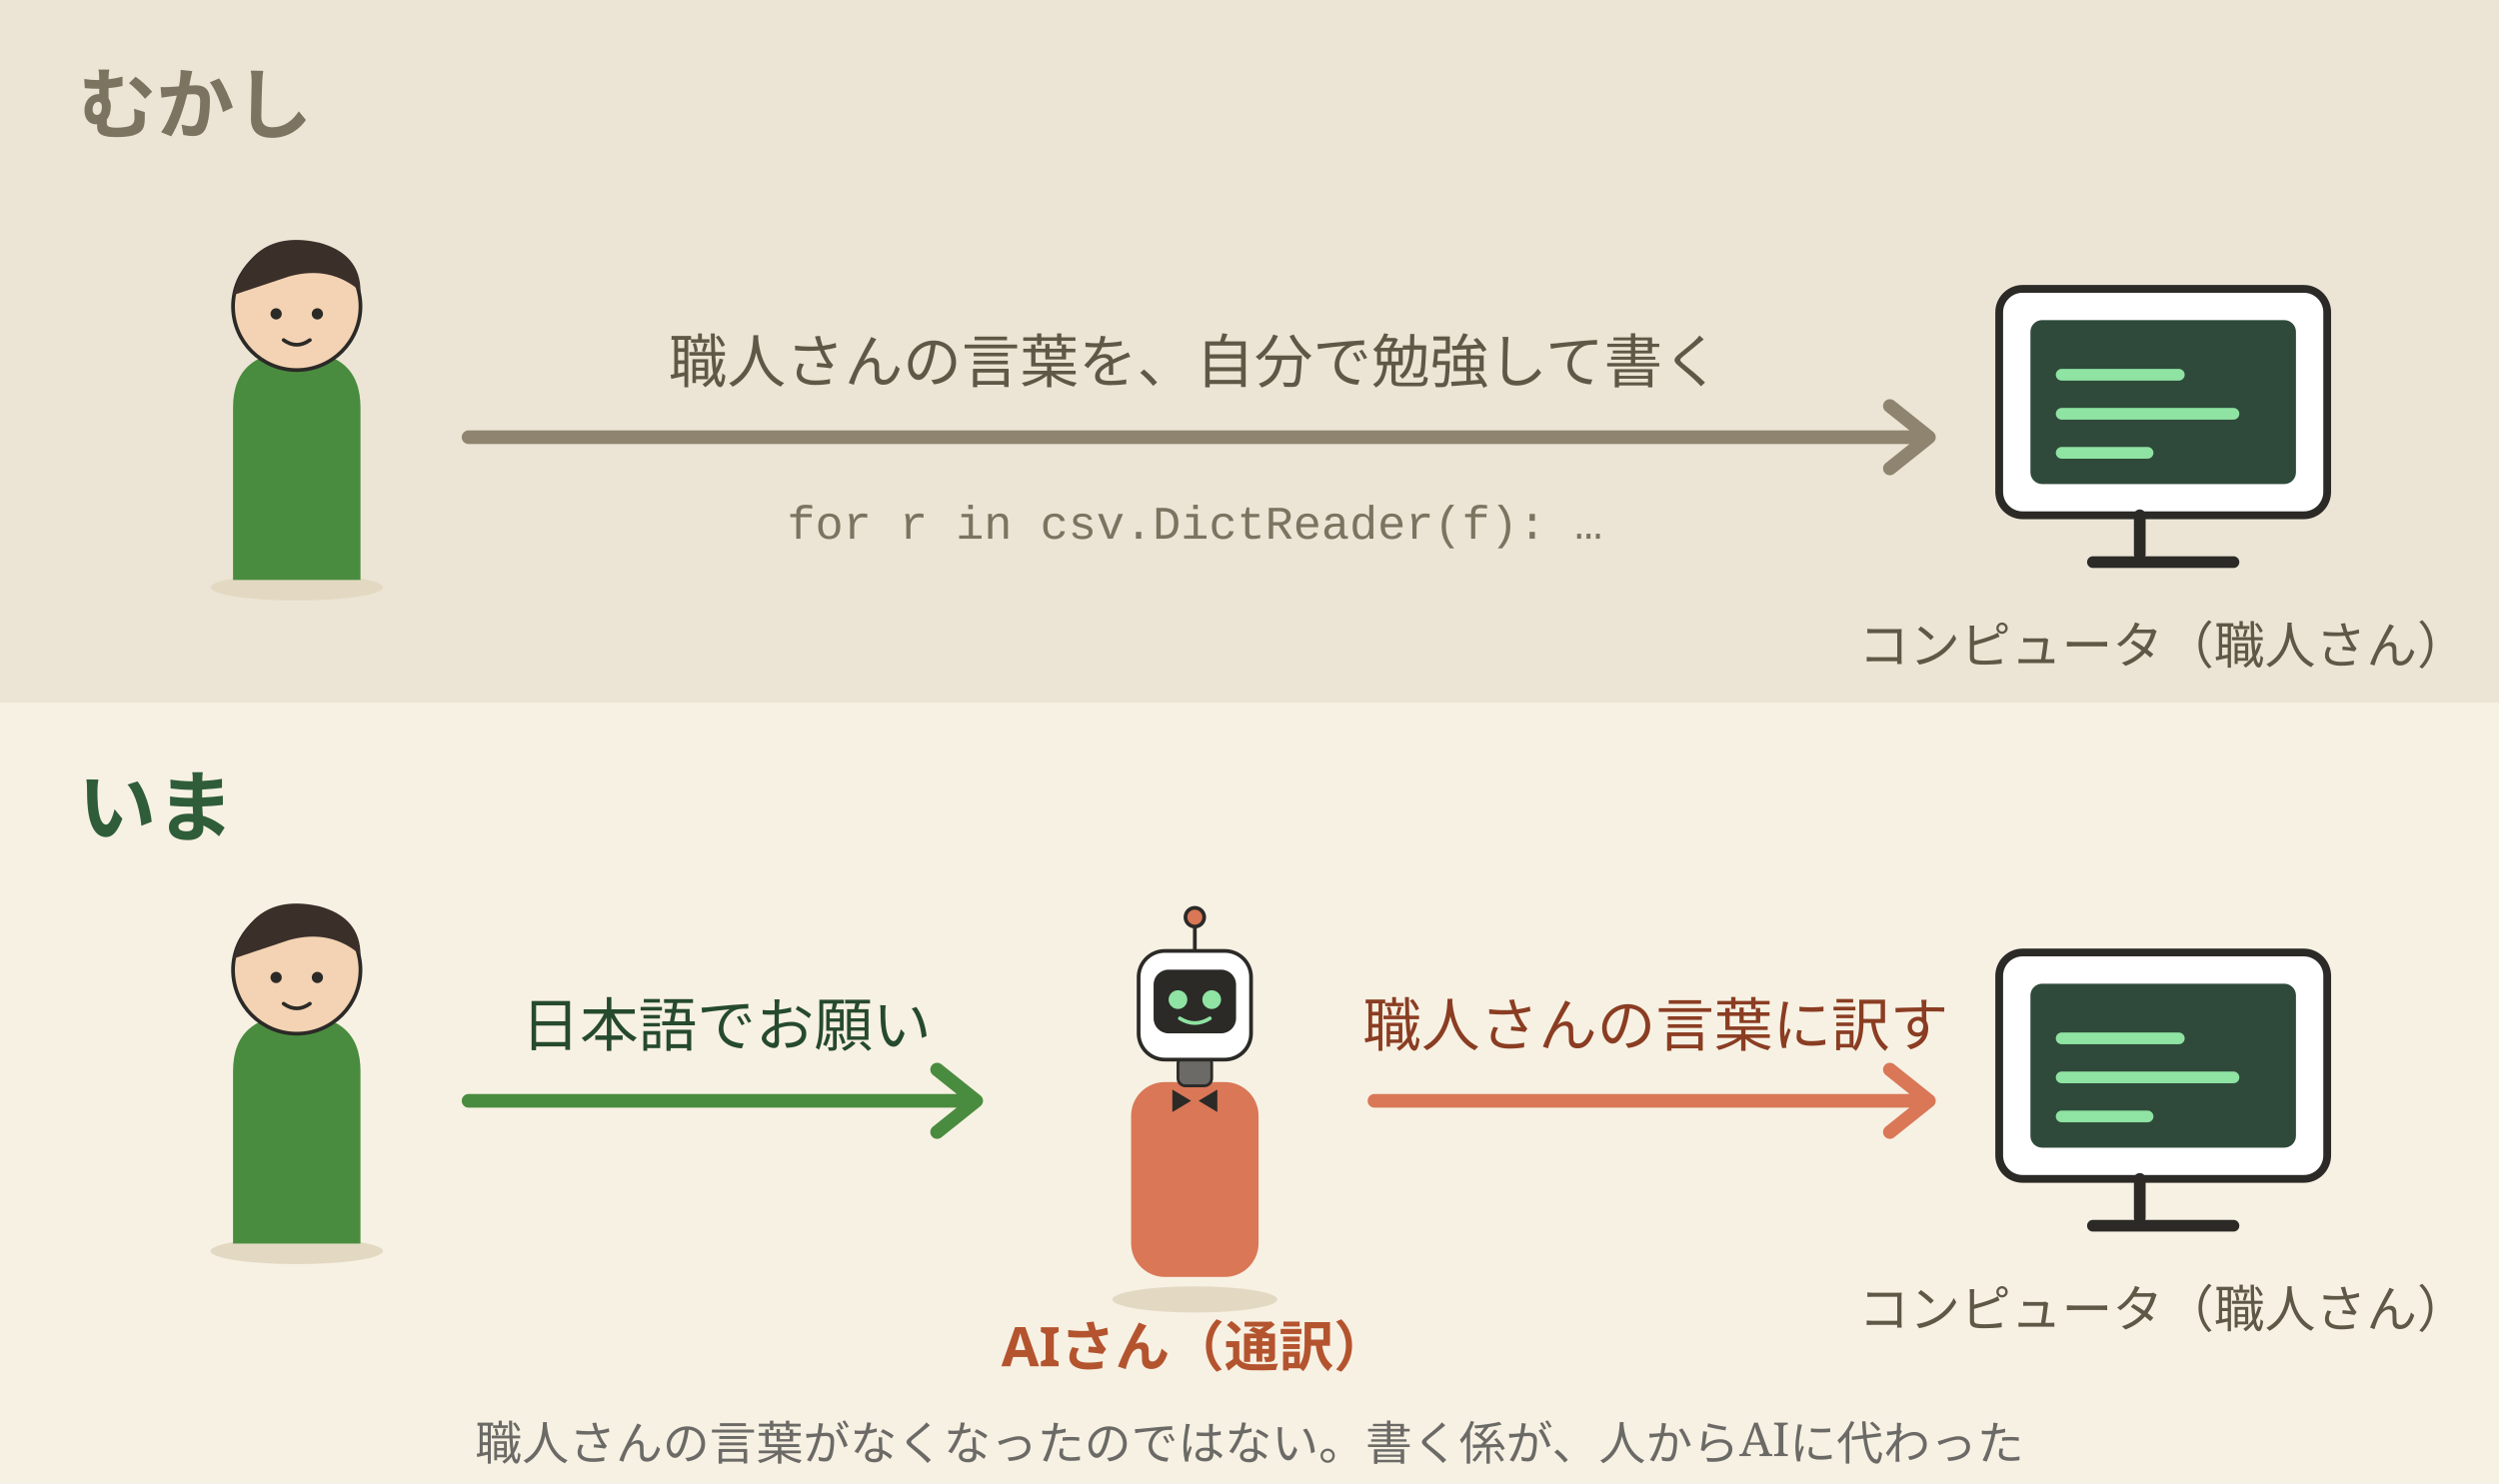
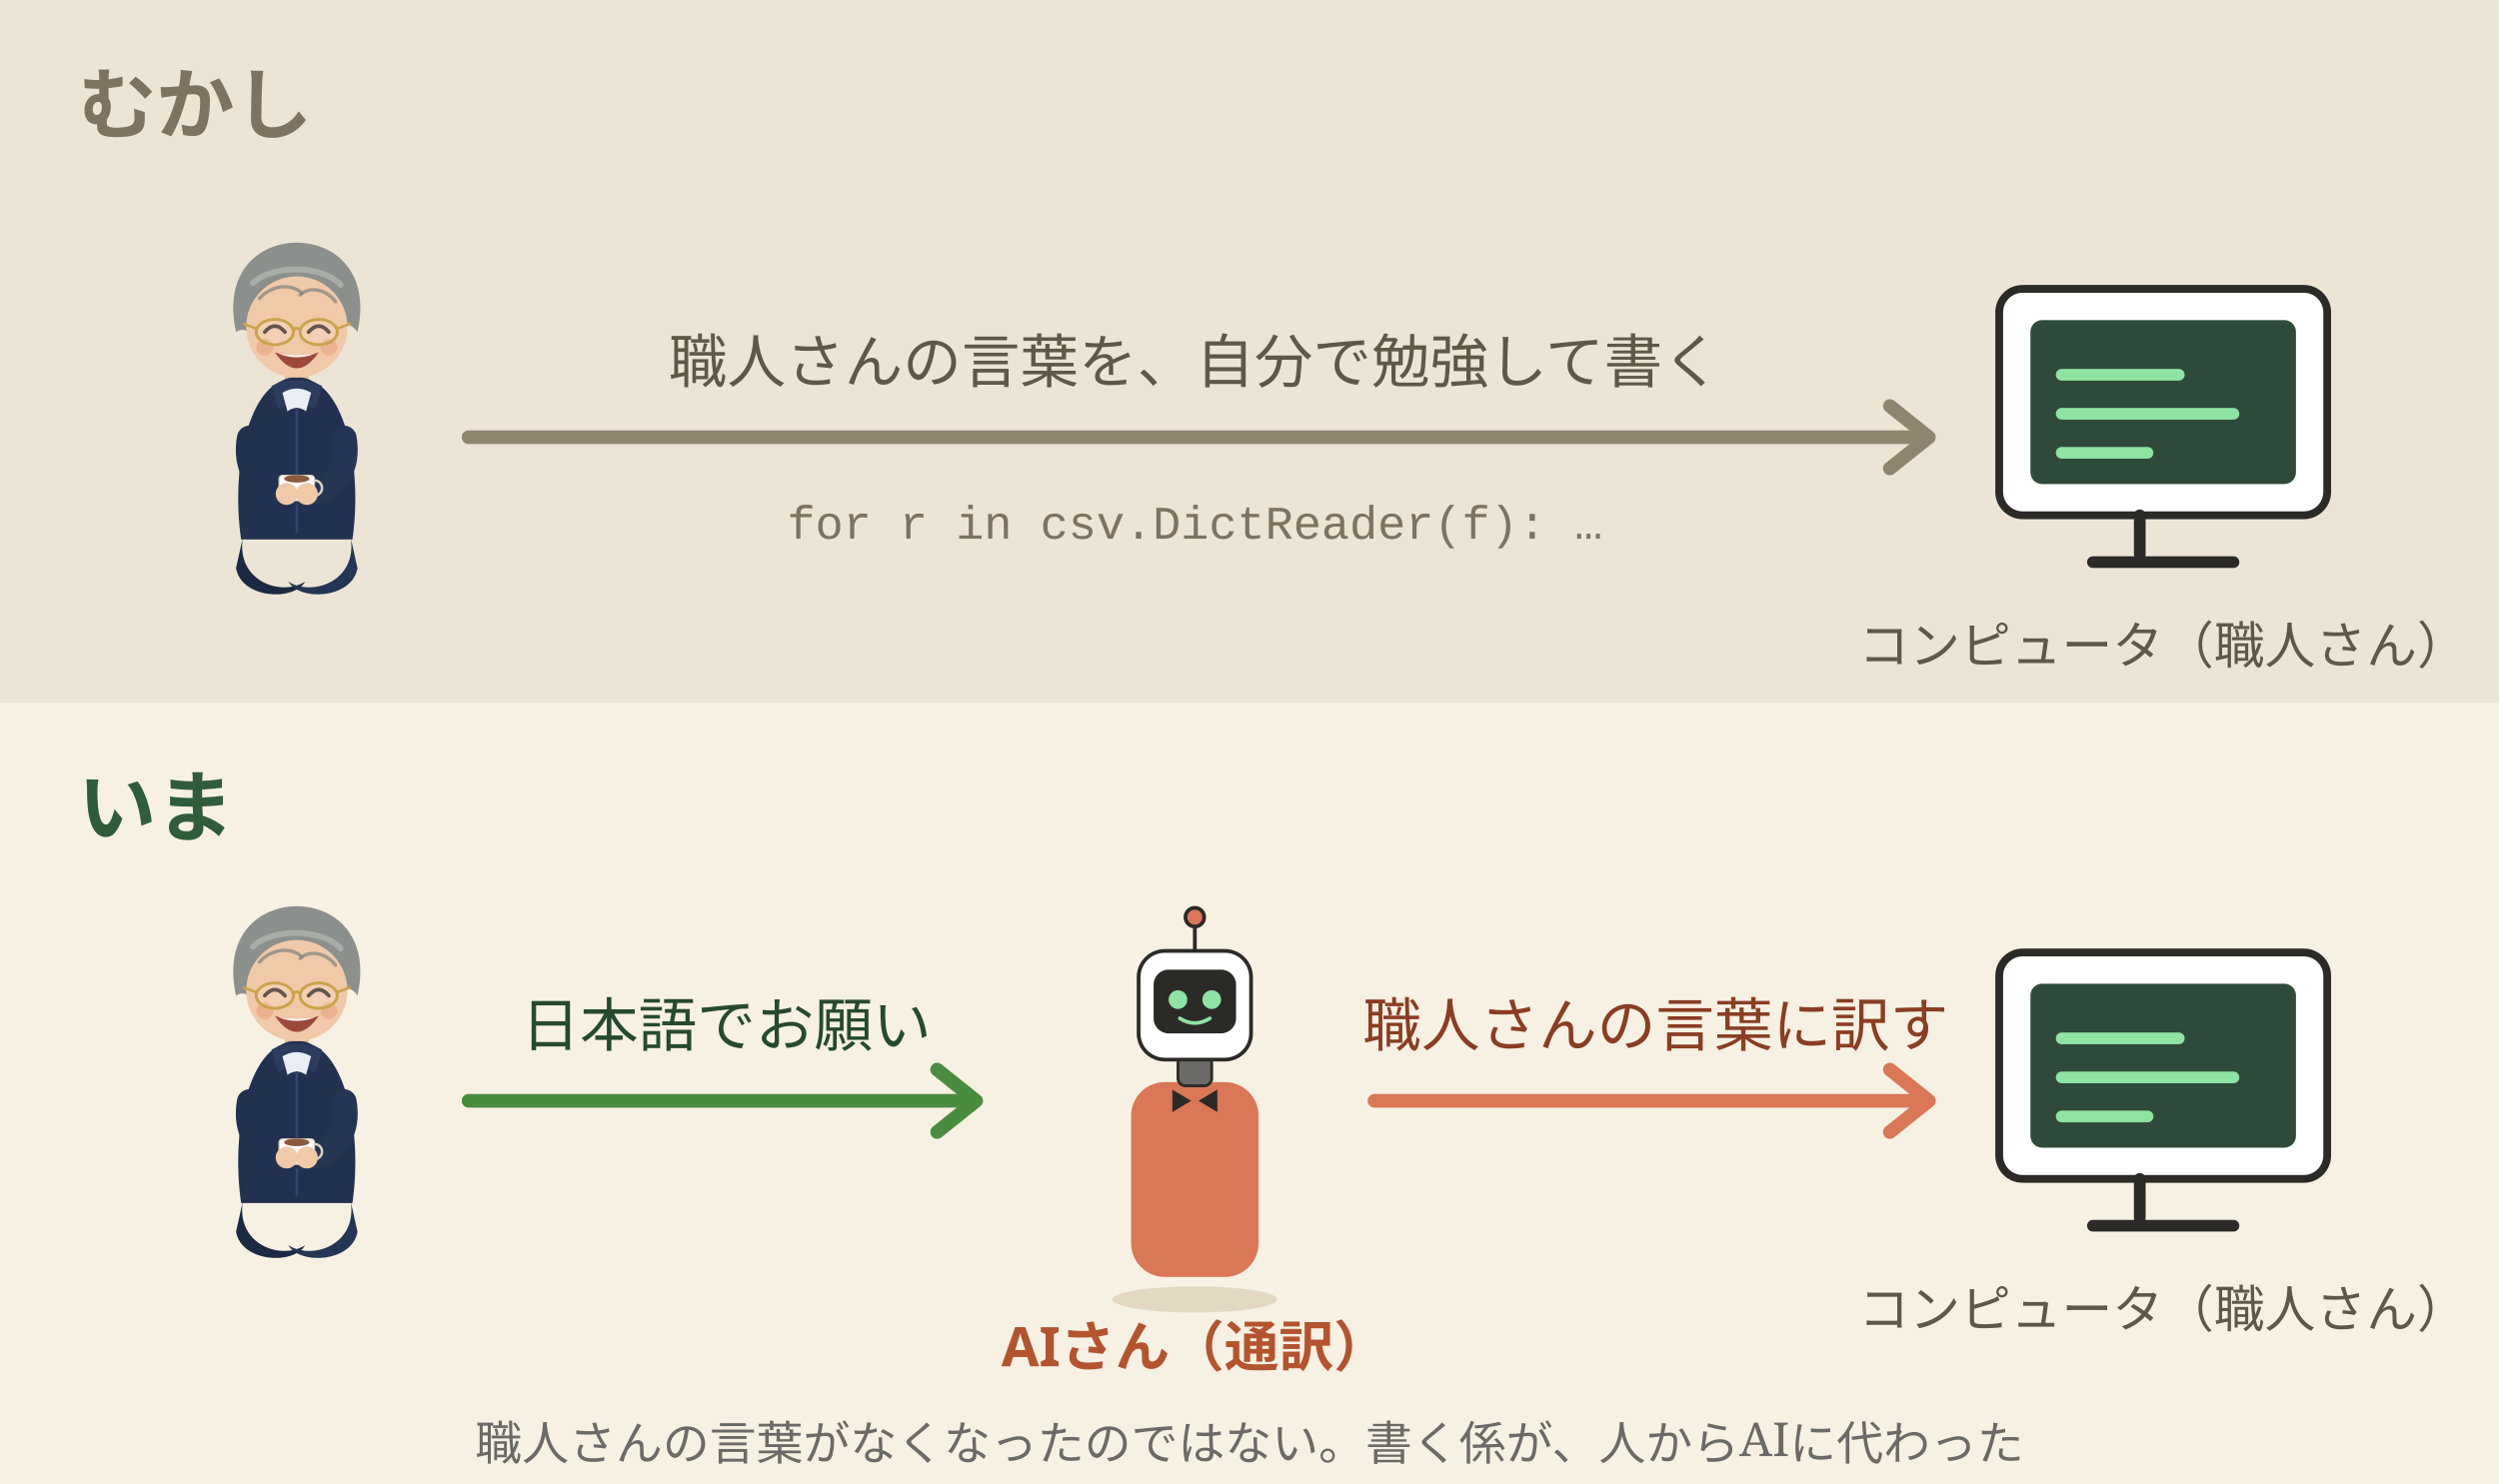
<svg xmlns="http://www.w3.org/2000/svg" viewBox="0 0 640 380" width="640" height="380" role="img" aria-labelledby="t d">
  <defs>
    <style>
      .ink{fill:#2b2a27}.mute{fill:#6b6a66}
      .hand{font-family:"Zen Kurenaido","Klee One","Hiragino Maru Gothic ProN","Yu Gothic",sans-serif}
      .serif{font-family:"Shippori Mincho","Hiragino Mincho ProN","Yu Mincho",serif}
      .mono{font-family:"SFMono-Regular",Menlo,Consolas,"Courier New",monospace}
    </style>
    <g id="person">
-       <ellipse cx="0" cy="176" rx="46" ry="7" fill="#e3d9c3" />
-       <path d="M-34 172 V80 q0-30 34-30 q34 0 34 30 V172 Z" fill="#4a8c3f" />
-       <circle cx="0" cy="26" r="34" fill="#f3d3b3" stroke="#2b2a27" stroke-width="2" />
-       <path d="M-34 20 q10-36 46-28 q22 6 22 26 q-16-14-38-8 q-18 6-30 10Z" fill="#3b2f2a" />
-       <circle cx="-11" cy="30" r="3" fill="#2b2a27" />
-       <circle cx="11" cy="30" r="3" fill="#2b2a27" />
-       <path d="M-7 44 q7 5 14 0" stroke="#2b2a27" stroke-width="2" fill="none" stroke-linecap="round" />
+       <g transform="translate(0 37) scale(.45)">
+         <path d="M-64 250 C-72 302 -18 320 10 302 C-4 326 -66 322 -72 286 Z" fill="#1c2942" />
+         <path d="M64 250 C72 302 18 320 -10 302 C4 326 66 322 72 286 Z" fill="#243654" />
+         <rect x="-14" y="48" width="28" height="22" rx="7" fill="#e6b892" />
+         <path d="M-66 252 C-78 168 -58 80 -18 64 C-8 58 8 58 18 64 C58 80 78 168 66 252 Z" fill="#22314f" />
+         <path d="M-30 70 Q0 56 30 70 L22 98 Q0 84 -22 98 Z" fill="#2c3c5e" />
+         <path d="M-17 78 Q0 68 17 78 L11 100 Q0 92 -11 100 Z" fill="#e9eef5" />
+         <line x1="0" y1="96" x2="0" y2="244" stroke="#33456b" stroke-width="3" />
+         <path d="M-72 6 C-88 -66 -44 -100 0 -100 C44 -100 88 -66 72 6 C64 -6 54 -4 48 8 C40 -8 30 -6 24 8 C16 -8 4 -8 -2 8 C-10 -8 -22 -8 -28 8 C-36 -6 -48 -6 -54 10 C-60 2 -66 2 -72 6 Z" fill="#8c908c" />
+         <circle cx="0" cy="0" r="60" fill="#f0c9a8" />
+         <path d="M-52 -52 C-30 -74 30 -74 52 -50" stroke="#a9ada8" stroke-width="7" fill="none" stroke-linecap="round" />
+         <path d="M-44 -34 C-30 -50 -6 -52 6 -40" stroke="#7d817d" stroke-width="4" fill="none" stroke-linecap="round" opacity="0.7" />
+         <path d="M46 -30 C34 -46 14 -48 4 -38" stroke="#7d817d" stroke-width="4" fill="none" stroke-linecap="round" opacity="0.7" />
+         <circle cx="-38" cy="24" r="10" fill="#e79a78" opacity="0.5" />
+         <circle cx="38" cy="24" r="10" fill="#e79a78" opacity="0.5" />
+         <path d="M-38 6 Q-26 -8 -14 6" stroke="#4a3b2f" stroke-width="4.5" fill="none" stroke-linecap="round" />
+         <path d="M14 6 Q26 -8 38 6" stroke="#4a3b2f" stroke-width="4.5" fill="none" stroke-linecap="round" />
+         <g stroke="#c9a44a" stroke-width="3.5" fill="#ffffff" fill-opacity="0.14">
+           <ellipse cx="-26" cy="6" rx="22" ry="15" />
+           <ellipse cx="26" cy="6" rx="22" ry="15" />
+         </g>
+         <path d="M-4 4 Q0 -1 4 4" stroke="#c9a44a" stroke-width="3.5" fill="none" />
+         <line x1="-48" y1="2" x2="-64" y2="-4" stroke="#c9a44a" stroke-width="3" />
+         <line x1="48" y1="2" x2="64" y2="-4" stroke="#c9a44a" stroke-width="3" />
+         <path d="M-26 30 Q0 40 26 30 Q0 68 -26 30 Z" fill="#9e4a3a" />
+         <path d="M-21 32 Q0 40 21 32 Q0 35 -21 32 Z" fill="#faf6ef" />
+         <path d="M-56 132 C-64 178 -32 198 -8 198" fill="none" stroke="#22314f" stroke-width="30" stroke-linecap="round" />
+         <path d="M56 132 C64 178 32 198 8 198" fill="none" stroke="#243654" stroke-width="30" stroke-linecap="round" />
+         <path d="M-17 176 h34 a4 4 0 0 1 4 4 v13 a13 13 0 0 1 -13 13 h-16 a13 13 0 0 1 -13 -13 v-13 a4 4 0 0 1 4 -4 Z" fill="#ffffff" stroke="#d9cfbb" stroke-width="1.5" />
+         <path d="M21 182 a9 9 0 0 1 0 18" fill="none" stroke="#d9cfbb" stroke-width="3" />
+         <ellipse cx="0" cy="180" rx="15" ry="4.5" fill="#8a5a3c" />
+         <circle cx="-12" cy="198" r="13" fill="#f0c9a8" />
+         <circle cx="12" cy="198" r="13" fill="#f0c9a8" />
+       </g>
+     </g>
+     <g id="person-komari">
+       <g transform="translate(0 37) scale(.45)">
+         <path d="M-64 250 C-72 302 -18 320 10 302 C-4 326 -66 322 -72 286 Z" fill="#1c2942" />
+         <path d="M64 250 C72 302 18 320 -10 302 C4 326 66 322 72 286 Z" fill="#243654" />
+         <rect x="-14" y="48" width="28" height="22" rx="7" fill="#e6b892" />
+         <path d="M-66 252 C-78 168 -58 80 -18 64 C-8 58 8 58 18 64 C58 80 78 168 66 252 Z" fill="#22314f" />
+         <path d="M-30 70 Q0 56 30 70 L22 98 Q0 84 -22 98 Z" fill="#2c3c5e" />
+         <path d="M-17 78 Q0 68 17 78 L11 100 Q0 92 -11 100 Z" fill="#e9eef5" />
+         <line x1="0" y1="96" x2="0" y2="244" stroke="#33456b" stroke-width="3" />
+         <path d="M-72 6 C-88 -66 -44 -100 0 -100 C44 -100 88 -66 72 6 C64 -6 54 -4 48 8 C40 -8 30 -6 24 8 C16 -8 4 -8 -2 8 C-10 -8 -22 -8 -28 8 C-36 -6 -48 -6 -54 10 C-60 2 -66 2 -72 6 Z" fill="#8c908c" />
+         <circle cx="0" cy="0" r="60" fill="#f0c9a8" />
+         <path d="M-52 -52 C-30 -74 30 -74 52 -50" stroke="#a9ada8" stroke-width="7" fill="none" stroke-linecap="round" />
+         <circle cx="-38" cy="24" r="10" fill="#e79a78" opacity="0.5" />
+         <circle cx="38" cy="24" r="10" fill="#e79a78" opacity="0.5" />
+         <path d="M-40 -12 Q-26 -20 -14 -14" stroke="#4a3b2f" stroke-width="4.5" fill="none" stroke-linecap="round" />
+         <path d="M14 -14 Q26 -20 40 -12" stroke="#4a3b2f" stroke-width="4.5" fill="none" stroke-linecap="round" />
+         <circle cx="-26" cy="8" r="6" fill="#4a3b2f" />
+         <circle cx="26" cy="8" r="6" fill="#4a3b2f" />
+         <g stroke="#c9a44a" stroke-width="3.5" fill="#ffffff" fill-opacity="0.14">
+           <ellipse cx="-26" cy="6" rx="22" ry="15" />
+           <ellipse cx="26" cy="6" rx="22" ry="15" />
+         </g>
+         <path d="M-4 4 Q0 -1 4 4" stroke="#c9a44a" stroke-width="3.5" fill="none" />
+         <line x1="-48" y1="2" x2="-64" y2="-4" stroke="#c9a44a" stroke-width="3" />
+         <line x1="48" y1="2" x2="64" y2="-4" stroke="#c9a44a" stroke-width="3" />
+         <ellipse cx="0" cy="42" rx="10" ry="12" fill="#9e4a3a" />
+         <path d="M-56 132 C-64 178 -32 198 -8 198" fill="none" stroke="#22314f" stroke-width="30" stroke-linecap="round" />
+         <path d="M56 132 C64 178 32 198 8 198" fill="none" stroke="#243654" stroke-width="30" stroke-linecap="round" />
+         <circle cx="-12" cy="198" r="13" fill="#f0c9a8" />
+         <circle cx="12" cy="198" r="13" fill="#f0c9a8" />
+       </g>
    </g>
    <g id="robot">
      <ellipse cx="0" cy="156" rx="44" ry="7" fill="#e3d9c3" />
      <rect x="-34" y="40" width="68" height="104" rx="18" fill="#d97757" />
      <rect x="-9" y="26" width="18" height="16" rx="4" fill="#6b6a66" stroke="#2b2a27" stroke-width="1.5" />
      <rect x="-30" y="-30" width="60" height="58" rx="14" fill="#fff" stroke="#2b2a27" stroke-width="2" />
      <rect x="-22" y="-20" width="44" height="34" rx="8" fill="#2b2a27" />
      <circle cx="-9" cy="-4" r="5" fill="#8fe3a3" />
      <circle cx="9" cy="-4" r="5" fill="#8fe3a3" />
      <path d="M-8 6 q8 5 16 0" stroke="#8fe3a3" stroke-width="2" fill="none" stroke-linecap="round" />
      <line x1="0" y1="-30" x2="0" y2="-44" stroke="#2b2a27" stroke-width="2" />
      <circle cx="0" cy="-48" r="5" fill="#d97757" stroke="#2b2a27" stroke-width="2" />
      <path d="M-12 44 l10 6 l-10 6Z M12 44 l-10 6 l10 6Z" fill="#2b2a27" />
    </g>
  </defs>
  <rect width="640" height="380" fill="#f7f1e3" />
  <rect x="0" y="0" width="640" height="180" fill="#ece5d5" />
  <text x="20" y="34" class="hand" font-size="20" font-weight="700" fill="#7c7360">むかし</text>
  <g transform="translate(76 66) scale(.48)">
    <use href="#person" />
  </g>
  <path d="M120 112 H494 M484 104 l10 8 l-10 8" stroke="#8f846f" stroke-width="3.5" fill="none" stroke-linecap="round" stroke-linejoin="round" />
  <text x="306" y="98" class="hand" font-size="15" fill="#5f5847" text-anchor="middle">職人さんの言葉を、自分で勉強して書く</text>
  <text x="306" y="138" class="mono" font-size="12" fill="#7c7360" text-anchor="middle">for r in csv.DictReader(f): …</text>
  <g transform="translate(512 74)">
    <rect x="0" y="0" width="84" height="58" rx="6" fill="#fff" stroke="#2b2a27" stroke-width="2" />
    <rect x="8" y="8" width="68" height="42" rx="3" fill="#2f4a3a" />
    <path d="M16 22 h30 M16 32 h44 M16 42 h22" stroke="#8fe3a3" stroke-width="3" stroke-linecap="round" />
    <path d="M36 58 v10 M24 70 h36" stroke="#2b2a27" stroke-width="3" stroke-linecap="round" />
  </g>
  <text x="554" y="170" class="hand" font-size="13" fill="#5f5847" text-anchor="middle">コンピュータ（職人さん）</text>
  <text x="20" y="214" class="hand" font-size="20" font-weight="700" fill="#2f5d3a">いま</text>
  <g transform="translate(76 236) scale(.48)">
    <use href="#person" />
  </g>
  <path d="M120 282 H250 M240 274 l10 8 l-10 8" stroke="#4a8c3f" stroke-width="3.5" fill="none" stroke-linecap="round" stroke-linejoin="round" />
  <text x="186" y="268" class="hand" font-size="15" fill="#264a2c" text-anchor="middle">日本語でお願い</text>
  <g transform="translate(306 258) scale(.48)">
    <use href="#robot" />
  </g>
  <text x="306" y="350" class="hand" font-size="14" font-weight="700" fill="#b4542f" text-anchor="middle">AIさん（通訳）</text>
  <path d="M352 282 H494 M484 274 l10 8 l-10 8" stroke="#d97757" stroke-width="3.5" fill="none" stroke-linecap="round" stroke-linejoin="round" />
  <text x="424" y="268" class="hand" font-size="15" fill="#8a3d22" text-anchor="middle">職人さんの言葉に訳す</text>
  <g transform="translate(512 244)">
    <rect x="0" y="0" width="84" height="58" rx="6" fill="#fff" stroke="#2b2a27" stroke-width="2" />
    <rect x="8" y="8" width="68" height="42" rx="3" fill="#2f4a3a" />
    <path d="M16 22 h30 M16 32 h44 M16 42 h22" stroke="#8fe3a3" stroke-width="3" stroke-linecap="round" />
    <path d="M36 58 v10 M24 70 h36" stroke="#2b2a27" stroke-width="3" stroke-linecap="round" />
  </g>
  <text x="554" y="340" class="hand" font-size="13" fill="#5f5847" text-anchor="middle">コンピュータ（職人さん）</text>
  <text x="320" y="374" class="serif mute" font-size="12" text-anchor="middle">職人さんの言葉がなくなったのではない。書く係が、人からAIに代わった</text>
</svg>
